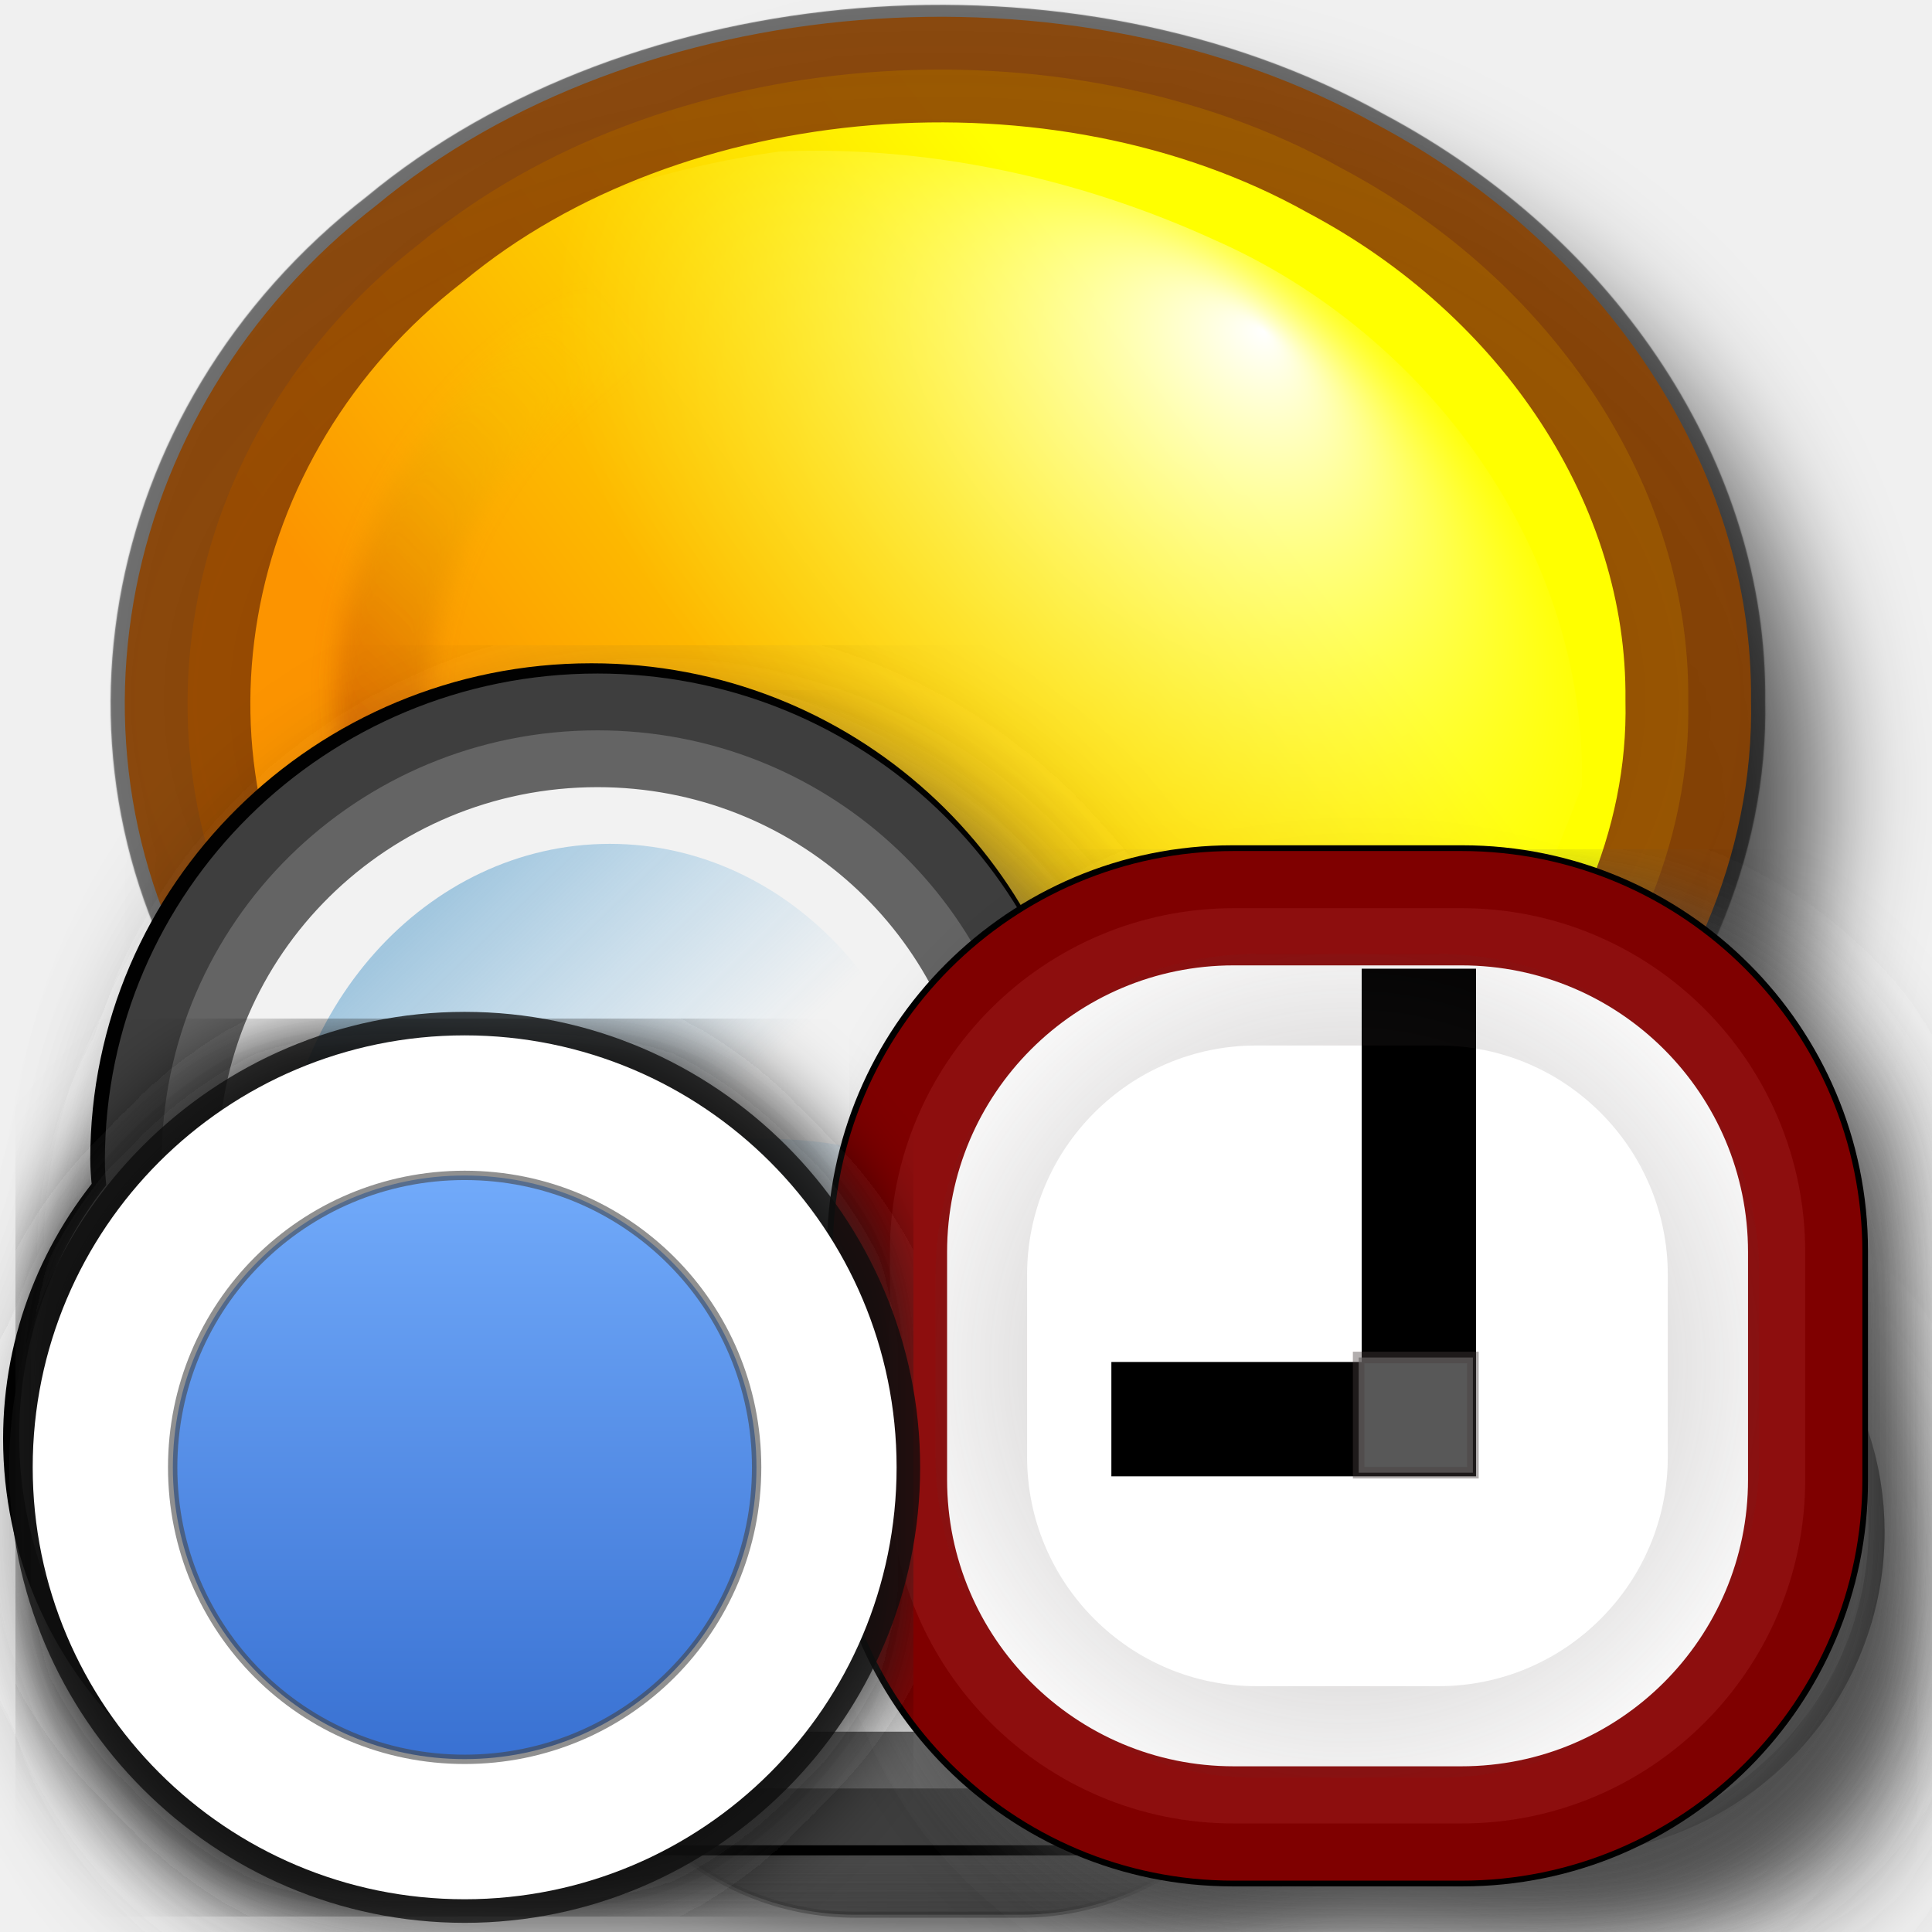
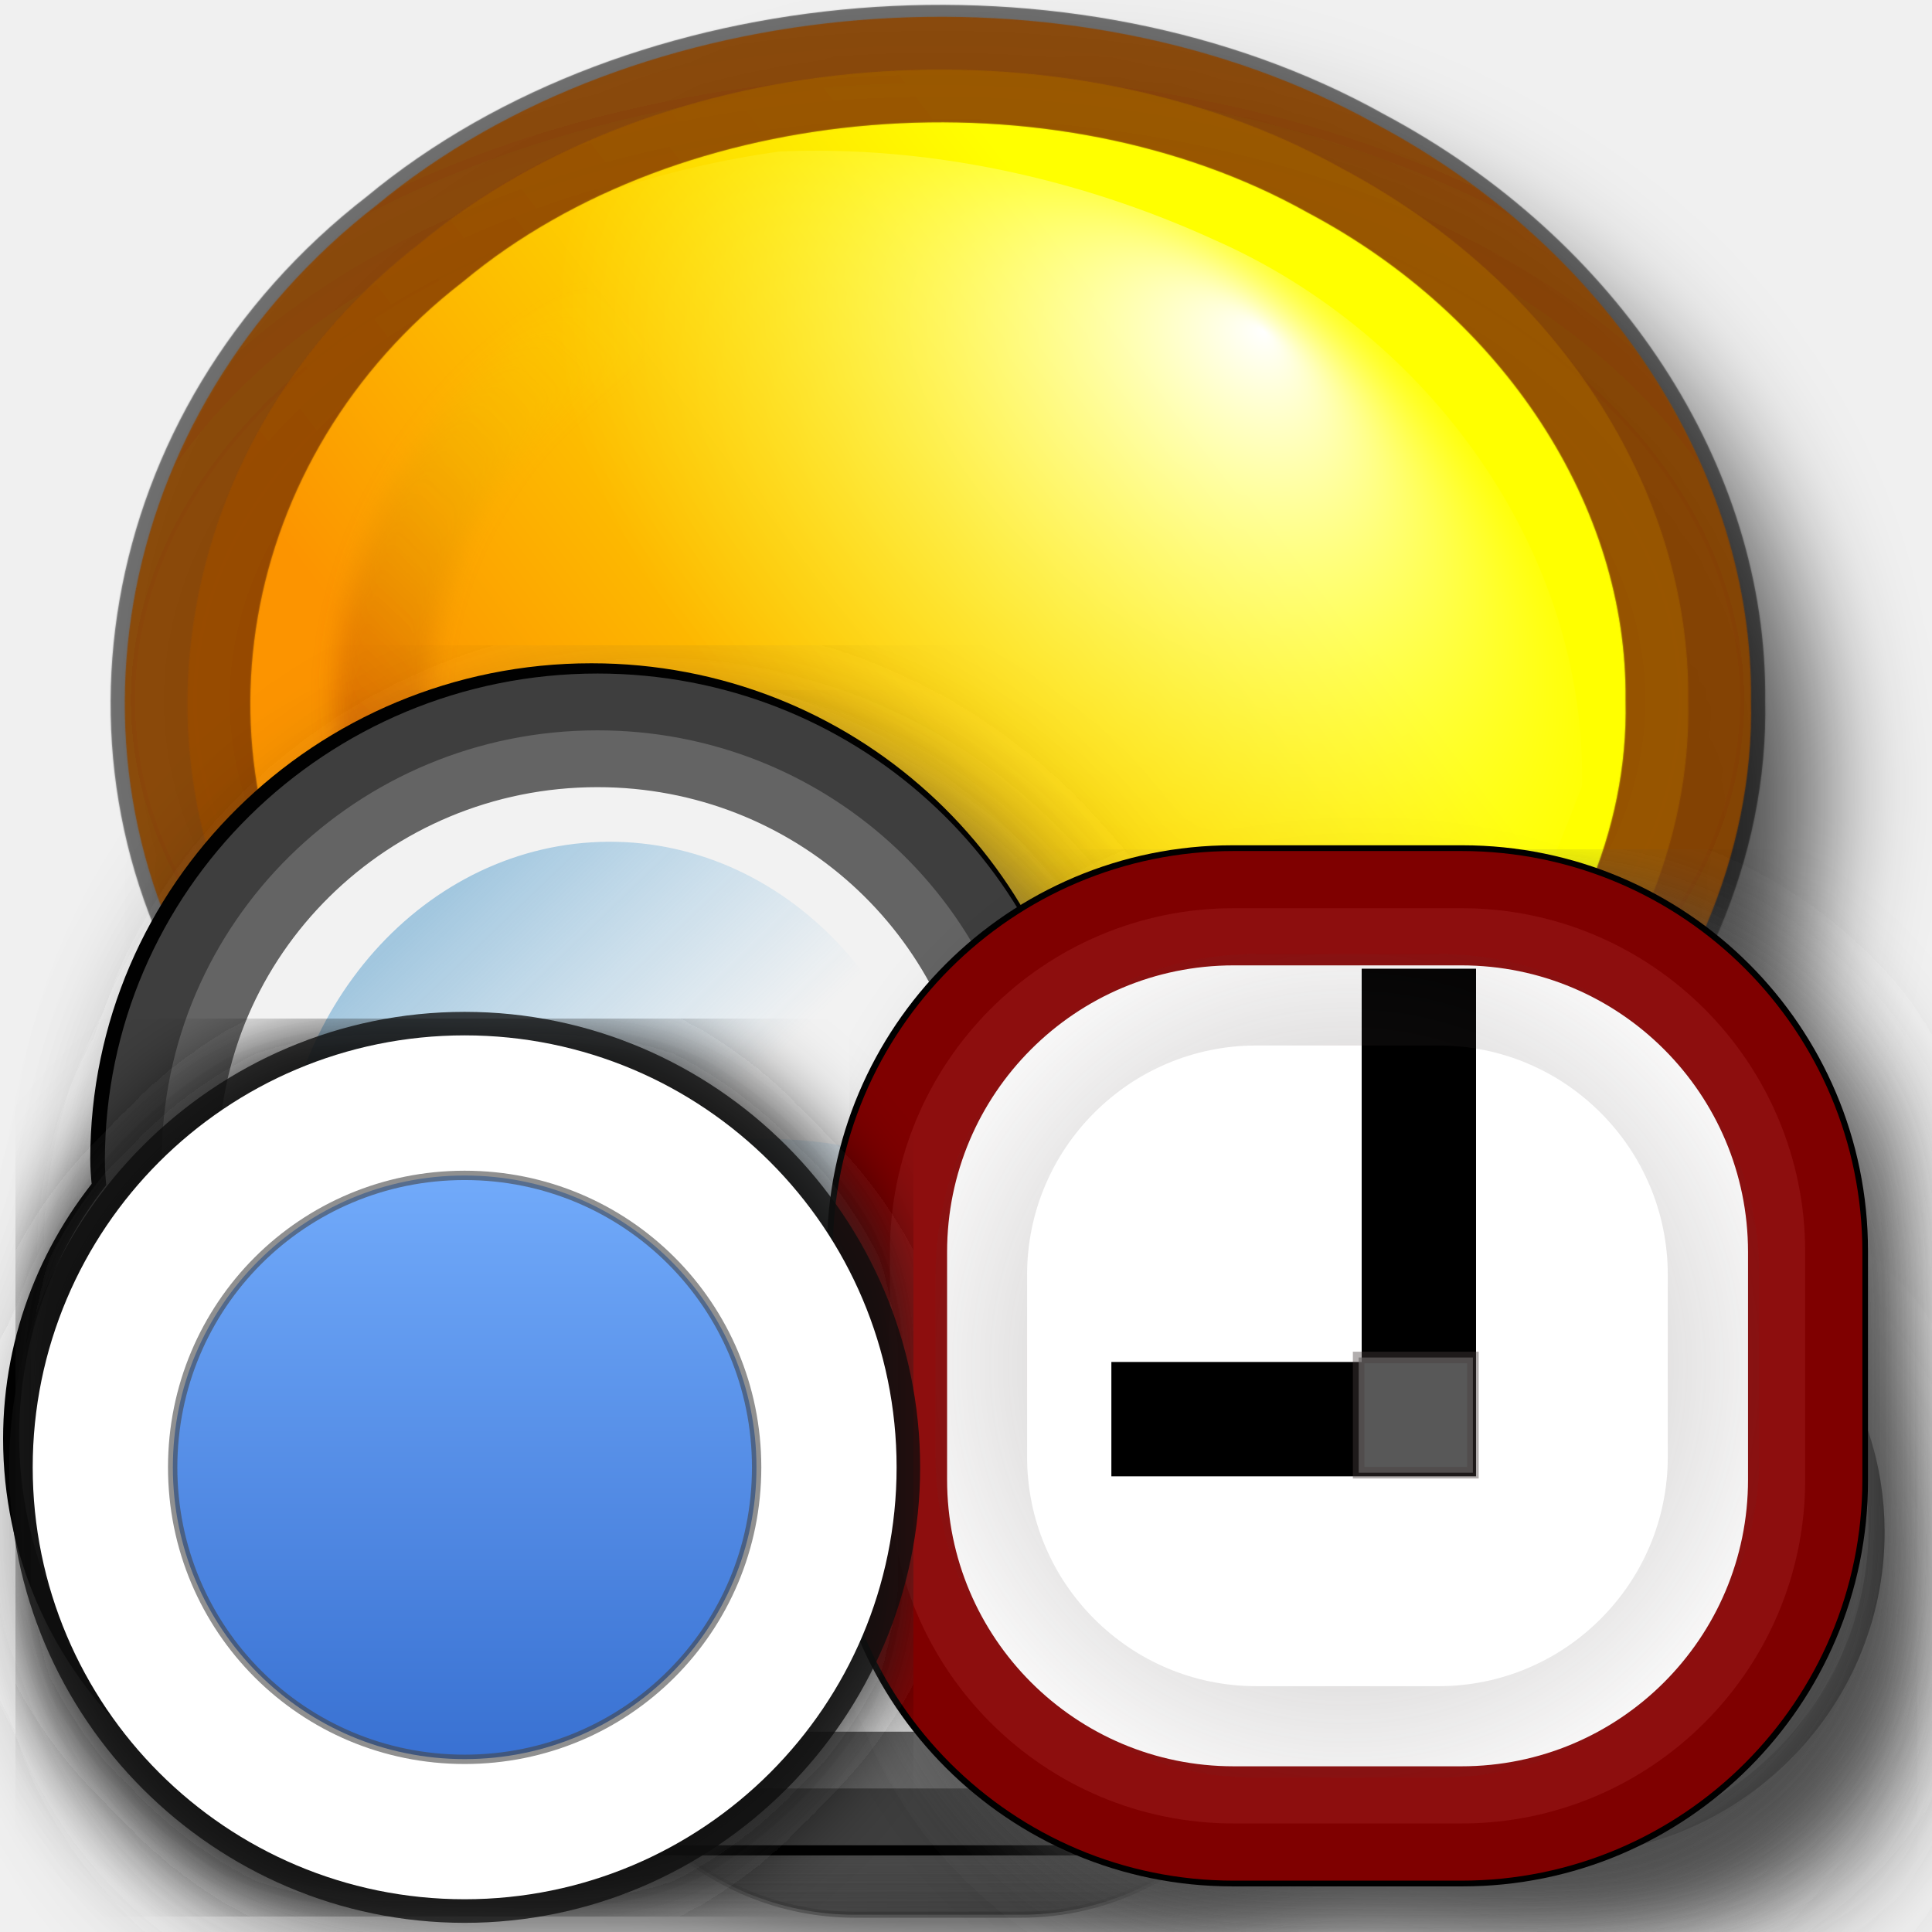
<svg xmlns="http://www.w3.org/2000/svg" xmlns:xlink="http://www.w3.org/1999/xlink" width="16" height="16" id="svg6020" version="1.0">
  <defs id="defs6022">
    <linearGradient id="linearGradient3605">
      <stop id="stop3607" offset="0" style="stop-color:#fc9400;stop-opacity:1" />
      <stop id="stop3609" offset="1" style="stop-color:#ffff00;stop-opacity:1;" />
    </linearGradient>
    <linearGradient id="linearGradient3894">
      <stop id="stop3896" offset="0" style="stop-color:#8d4402;stop-opacity:1;" />
      <stop id="stop3898" offset="1" style="stop-color:#8d4402;stop-opacity:0.764;" />
    </linearGradient>
    <linearGradient id="linearGradient6776">
      <stop id="stop6778" offset="0" style="stop-color:#ffd500;stop-opacity:1;" />
      <stop style="stop-color:#ba3d00;stop-opacity:0.498;" offset="0.368" id="stop6780" />
      <stop id="stop6782" offset="1" style="stop-color:#ffff00;stop-opacity:0;" />
    </linearGradient>
    <linearGradient id="linearGradient3682">
      <stop style="stop-color:#000000;stop-opacity:1;" offset="0" id="stop3684" />
      <stop style="stop-color:#000000;stop-opacity:0;" offset="1" id="stop3686" />
    </linearGradient>
    <linearGradient id="linearGradient8777">
      <stop id="stop8779" offset="0" style="stop-color:#ffffff;stop-opacity:1;" />
      <stop id="stop8781" offset="1" style="stop-color:#ffff49;stop-opacity:0;" />
    </linearGradient>
    <linearGradient id="linearGradient3488">
      <stop id="stop3490" offset="0" style="stop-color:#434343;stop-opacity:1;" />
      <stop id="stop3492" offset="1" style="stop-color:#1f1f1f;stop-opacity:1;" />
    </linearGradient>
    <linearGradient id="linearGradient8767">
      <stop offset="0" style="stop-color:#d8d8d8;stop-opacity:1;" id="stop8769" />
      <stop offset="1" style="stop-color:#383c47;stop-opacity:1;" id="stop8768" />
    </linearGradient>
    <linearGradient id="linearGradient3535">
      <stop id="stop3537" style="stop-color:#d8d8d8;stop-opacity:1;" offset="0" />
      <stop id="stop3539" style="stop-color:#383c47;stop-opacity:0.342;" offset="1" />
    </linearGradient>
    <filter height="1.24" y="-0.12" width="1.24" x="-0.12" id="filter3750">
      <feGaussianBlur id="feGaussianBlur3752" stdDeviation="0.472" />
    </filter>
    <linearGradient id="linearGradient3724">
      <stop id="stop3726" offset="0" style="stop-color:#326acd;stop-opacity:1;" />
      <stop id="stop3728" offset="1" style="stop-color:#78b1ff;stop-opacity:1;" />
    </linearGradient>
    <linearGradient id="linearGradient15677">
      <stop style="stop-color:#484040;stop-opacity:1;" offset="0" id="stop15679" />
      <stop style="stop-color:#484040;stop-opacity:0;" offset="1" id="stop15681" />
    </linearGradient>
    <filter id="filter16257" x="-0.12" width="1.24" y="-0.12" height="1.24">
      <feGaussianBlur stdDeviation="0.45" id="feGaussianBlur16259" />
    </filter>
    <filter id="filter14686" x="-0.093" width="1.185" y="-0.162" height="1.324">
      <feGaussianBlur stdDeviation="0.664" id="feGaussianBlur14688" />
    </filter>
    <filter id="filter14479" x="-0.094" width="1.189" y="-0.165" height="1.33">
      <feGaussianBlur stdDeviation="0.636" id="feGaussianBlur14481" />
    </filter>
    <linearGradient id="linearGradient5827">
      <stop id="stop5829" offset="0" style="stop-color:#46a3e0;stop-opacity:1;" />
      <stop id="stop5831" offset="1" style="stop-color:#46a3e0;stop-opacity:0" />
    </linearGradient>
    <linearGradient id="linearGradient25248">
      <stop style="stop-color:#1a6a9e;stop-opacity:1;" offset="0" id="stop25250" />
      <stop style="stop-color:#46a3e0;stop-opacity:0" offset="1" id="stop25252" />
    </linearGradient>
    <linearGradient id="linearGradient7643">
      <stop id="stop7645" offset="0" style="stop-color:#000000;stop-opacity:1;" />
      <stop id="stop7647" offset="1" style="stop-color:#000000;stop-opacity:0;" />
    </linearGradient>
    <filter id="filter6694">
      <feGaussianBlur id="feGaussianBlur6696" stdDeviation="0.007" />
    </filter>
    <filter id="filter3856">
      <feGaussianBlur id="feGaussianBlur3858" stdDeviation="0.48" />
    </filter>
    <filter id="filter6788">
      <feGaussianBlur id="feGaussianBlur6790" stdDeviation="0.096" />
    </filter>
    <linearGradient id="linearGradient3496">
      <stop id="stop3498" offset="0" style="stop-color:#000000;stop-opacity:1;" />
      <stop id="stop3500" offset="1" style="stop-color:#000000;stop-opacity:0;" />
    </linearGradient>
    <linearGradient id="linearGradient3356">
      <stop id="stop3358" offset="0" style="stop-color:#000000;stop-opacity:1;" />
      <stop id="stop3360" offset="1" style="stop-color:#000000;stop-opacity:0;" />
    </linearGradient>
    <radialGradient xlink:href="#linearGradient15677" id="radialGradient5574" gradientUnits="userSpaceOnUse" gradientTransform="matrix(1.138324,0,0,1.138324,-162.2075,57.0572)" cx="15.495" cy="23.726" fx="15.495" fy="23.726" r="3.6" />
    <linearGradient xlink:href="#linearGradient3724" id="linearGradient5576" gradientUnits="userSpaceOnUse" x1="-35.619" y1="28.317" x2="-35.619" y2="20.571" />
    <radialGradient xlink:href="#linearGradient7643" id="radialGradient5624" gradientUnits="userSpaceOnUse" gradientTransform="matrix(2.165856,1.2894503e-7,-9.2356321e-8,2.166671,17.1021,-11.46355)" cx="-14.669" cy="9.826" fx="-14.669" fy="9.826" r="6.884" />
    <linearGradient xlink:href="#linearGradient3682" id="linearGradient5626" gradientUnits="userSpaceOnUse" gradientTransform="translate(-0.28125,3.125e-2)" x1="-125.75" y1="-75.562" x2="-141.062" y2="-83.625" />
    <linearGradient xlink:href="#linearGradient3605" id="linearGradient5628" gradientUnits="userSpaceOnUse" x1="-17.81" y1="11.986" x2="-11.717" y2="8.087" />
    <radialGradient xlink:href="#linearGradient3894" id="radialGradient5630" gradientUnits="userSpaceOnUse" gradientTransform="matrix(-2.4313,1.8325218e-7,-2.0029616e-7,-1.929552,-50.34225,28.76672)" spreadMethod="reflect" cx="-14.671" cy="9.819" fx="-14.671" fy="9.819" r="6.885" />
    <radialGradient xlink:href="#linearGradient8777" id="radialGradient5632" gradientUnits="userSpaceOnUse" gradientTransform="matrix(0.4381231,0.4058587,0.2686471,-0.2337344,-141.6053,-85.40033)" cx="8.524" cy="14.238" fx="8.047" fy="20.606" r="8.502" />
    <linearGradient xlink:href="#linearGradient6776" id="linearGradient5634" gradientUnits="userSpaceOnUse" gradientTransform="matrix(1.146356,0,0,1.146356,16.84144,32.06539)" x1="-136.745" y1="-97.706" x2="-132.406" y2="-102.282" />
    <linearGradient xlink:href="#linearGradient3488" id="linearGradient5636" gradientUnits="userSpaceOnUse" x1="-138.246" y1="-76.256" x2="-132.246" y2="-76.256" />
    <radialGradient xlink:href="#linearGradient3496" id="radialGradient5638" gradientUnits="userSpaceOnUse" gradientTransform="matrix(1.795028,0,0,1.501902,107.5242,38.2732)" cx="-135.246" cy="-76.256" fx="-135.246" fy="-76.256" r="3.063" />
    <linearGradient xlink:href="#linearGradient8767" id="linearGradient5640" gradientUnits="userSpaceOnUse" gradientTransform="translate(33.48437,-0.40625)" spreadMethod="reflect" x1="-161.891" y1="-62.875" x2="-164.75" y2="-62.875" />
    <radialGradient xlink:href="#linearGradient3356" id="radialGradient5642" gradientUnits="userSpaceOnUse" gradientTransform="matrix(1.401776,0,0,1.061951,87.65912,3.488927)" cx="-154.75" cy="-62.875" fx="-154.75" fy="-62.875" r="2.062" />
    <linearGradient xlink:href="#linearGradient3535" id="linearGradient5644" gradientUnits="userSpaceOnUse" spreadMethod="reflect" x1="-128.447" y1="-64.192" x2="-131.386" y2="-64.192" />
    <linearGradient xlink:href="#linearGradient3535" id="linearGradient5646" gradientUnits="userSpaceOnUse" spreadMethod="reflect" x1="-128.425" y1="-62.39" x2="-131.258" y2="-62.39" />
    <linearGradient xlink:href="#linearGradient3535" id="linearGradient5648" gradientUnits="userSpaceOnUse" spreadMethod="reflect" x1="-128.431" y1="-63.591" x2="-131.373" y2="-63.591" />
    <linearGradient xlink:href="#linearGradient3535" id="linearGradient5650" gradientUnits="userSpaceOnUse" spreadMethod="reflect" x1="-128.359" y1="-62.99" x2="-131.385" y2="-62.99" />
    <linearGradient xlink:href="#linearGradient25248" id="linearGradient5652" gradientUnits="userSpaceOnUse" x1="-8.853" y1="-6.007" x2="-0.86" y2="3.3" />
    <linearGradient xlink:href="#linearGradient25248" id="linearGradient5654" gradientUnits="userSpaceOnUse" x1="-12.276" y1="3.916" x2="0.875" y2="0.851" />
    <linearGradient xlink:href="#linearGradient25248" id="linearGradient5656" gradientUnits="userSpaceOnUse" x1="8.918" y1="-6.919" x2="7.041" y2="-3.062" />
    <linearGradient xlink:href="#linearGradient25248" id="linearGradient5658" gradientUnits="userSpaceOnUse" x1="12.82" y1="-3.018" x2="8.287" y2="-1.328" />
    <linearGradient xlink:href="#linearGradient5827" id="linearGradient5660" gradientUnits="userSpaceOnUse" x1="7.88" y1="-9.597" x2="7.602" y2="-2.824" />
    <linearGradient xlink:href="#linearGradient25248" id="linearGradient5662" gradientUnits="userSpaceOnUse" x1="3.878" y1="5.28" x2="9.039" y2="0.477" />
    <linearGradient xlink:href="#linearGradient25248" id="linearGradient5664" gradientUnits="userSpaceOnUse" x1="-2.82" y1="-13.752" x2="-1.631" y2="-0.77" />
  </defs>
  <g id="layer1">
    <g id="g5728">
      <g id="g5693">
        <g id="g5666">
          <g transform="matrix(0.9999056,0,0,0.993687,143.001,89.14722)" id="g5412">
            <path style="fill:none;fill-opacity:1;fill-rule:evenodd;stroke:url(#radialGradient5624);stroke-width:1.063;stroke-linecap:square;stroke-linejoin:round;stroke-miterlimit:4;stroke-dasharray:none;stroke-opacity:1;filter:url(#filter6694)" d="M -8.318,9.819 C -8.264,12.697 -10.426,15.408 -13.237,16.01 C -15.89,16.669 -18.858,15.37 -20.183,12.981 C -21.643,10.536 -21.152,7.149 -19.055,5.221 C -17.028,3.218 -13.62,2.89 -11.248,4.467 C -9.445,5.606 -8.299,7.685 -8.318,9.819 z" id="path5414" transform="matrix(0.9954715,0,0,0.842322,-120.6432,-92.14911)" />
            <path style="fill:url(#linearGradient5626);fill-opacity:1;fill-rule:evenodd;stroke:none;stroke-width:1;stroke-linecap:butt;stroke-linejoin:miter;stroke-miterlimit:4;stroke-dasharray:none;stroke-opacity:1;filter:url(#filter3856)" d="M -134.344,-89.688 C -137.109,-89.719 -140.035,-88.169 -141.025,-85.487 C -141.89,-83.13 -140.973,-80.218 -138.806,-78.897 C -138.232,-78.411 -137.074,-78.456 -137.406,-77.452 C -137.36,-76.632 -137.513,-75.785 -137.284,-74.986 C -136.981,-74.072 -136.004,-73.518 -135.064,-73.625 C -134.278,-73.659 -133.476,-73.542 -132.705,-73.719 C -131.747,-74.005 -131.174,-75.029 -131.281,-75.998 C -131.28,-76.738 -131.283,-77.479 -131.289,-78.219 C -129.36,-78.84 -127.772,-80.51 -127.446,-82.537 C -127.038,-84.478 -127.79,-86.564 -129.294,-87.843 C -130.668,-89.066 -132.516,-89.691 -134.344,-89.688 z" id="path5416" transform="matrix(0.9563942,0,0,0.9563942,-6.18938,-3.209907)" />
-             <path style="fill:url(#linearGradient5628);fill-opacity:1;fill-rule:evenodd;stroke:url(#radialGradient5630);stroke-width:1.063;stroke-linecap:square;stroke-linejoin:round;stroke-miterlimit:4;stroke-dasharray:none;stroke-opacity:1;" d="M -8.318,9.819 C -8.264,12.697 -10.426,15.408 -13.237,16.01 C -15.89,16.669 -18.858,15.37 -20.183,12.981 C -21.643,10.536 -21.152,7.149 -19.055,5.221 C -17.028,3.218 -13.62,2.89 -11.248,4.467 C -9.445,5.606 -8.299,7.685 -8.318,9.819 z" id="path5418" transform="matrix(0.9784021,0,0,0.8278787,-120.8936,-92.00719)" />
+             <path style="fill:url(#linearGradient5628);fill-opacity:1;fill-rule:evenodd;stroke:url(#radialGradient5630);stroke-width:1.063;stroke-linecap:square;stroke-linejoin:round;stroke-miterlimit:4;stroke-dasharray:none;stroke-opacity:1;filter:url(#filter6694)" d="M -8.318,9.819 C -8.264,12.697 -10.426,15.408 -13.237,16.01 C -15.89,16.669 -18.858,15.37 -20.183,12.981 C -21.643,10.536 -21.152,7.149 -19.055,5.221 C -17.028,3.218 -13.62,2.89 -11.248,4.467 C -9.445,5.606 -8.299,7.685 -8.318,9.819 z" id="path5418" transform="matrix(0.9784021,0,0,0.8278787,-120.8936,-92.00719)" />
            <path style="fill:url(#radialGradient5632);fill-opacity:1;fill-rule:evenodd;stroke:none;stroke-width:0.997;stroke-linecap:butt;stroke-linejoin:round;stroke-miterlimit:4;stroke-dasharray:none;stroke-opacity:1;display:inline" d="M -129.912,-83.162 C -129.872,-85.127 -131.186,-86.929 -132.951,-87.712 C -134.071,-88.228 -135.325,-88.504 -136.557,-88.451 C -138.461,-88.187 -140.415,-87.194 -141.257,-85.384 C -142.322,-83.104 -141.701,-80.332 -140.247,-78.369 C -139.243,-76.984 -137.54,-75.904 -135.774,-76.232 C -133.831,-76.598 -132.457,-78.241 -131.482,-79.847 C -130.851,-80.897 -130.346,-82.018 -129.912,-83.162 z" id="path5420" />
            <path style="fill:url(#linearGradient5634);fill-opacity:1;fill-rule:evenodd;stroke:none;stroke-width:1.063;stroke-linecap:square;stroke-linejoin:round;stroke-miterlimit:4;stroke-dasharray:none;stroke-opacity:1;filter:url(#filter6788)" d="M -134.931,-88.752 C -137.085,-88.783 -139.405,-87.512 -140.016,-85.348 C -140.532,-83.606 -139.558,-81.721 -138.047,-80.821 C -135.636,-79.264 -131.969,-79.788 -130.364,-82.257 C -129.389,-83.688 -129.588,-85.732 -130.769,-86.985 C -131.805,-88.156 -133.386,-88.756 -134.931,-88.752 z M -134.931,-88.072 C -133.084,-88.106 -131.087,-86.986 -130.628,-85.107 C -130.212,-83.513 -131.219,-81.85 -132.65,-81.161 C -134.754,-80.05 -137.771,-80.664 -138.956,-82.82 C -139.725,-84.163 -139.303,-85.958 -138.126,-86.922 C -137.254,-87.69 -136.085,-88.074 -134.931,-88.072 z" id="path5422" transform="matrix(0.9563942,0,0,0.9563942,-6.189376,-3.209907)" />
            <path style="fill:url(#linearGradient5636);fill-opacity:1;fill-rule:evenodd;stroke:url(#radialGradient5638);stroke-width:0.05;stroke-linecap:square;stroke-linejoin:miter;stroke-miterlimit:4;stroke-dasharray:none;stroke-opacity:1" d="M -138.246,-78.756 L -138.246,-78.381 L -138.246,-76.444 L -138.246,-76.381 L -138.246,-76.069 L -138.246,-76.006 C -138.213,-74.762 -137.185,-73.756 -135.933,-73.756 L -134.558,-73.756 C -133.307,-73.756 -132.279,-74.762 -132.246,-76.006 C -132.245,-76.027 -132.246,-76.048 -132.246,-76.069 L -132.246,-76.444 L -132.246,-78.381 L -132.246,-78.756 L -132.621,-78.756 L -134.558,-78.756 L -135.933,-78.756 L -137.871,-78.756 L -138.246,-78.756 z" id="path5424" />
            <g id="g5426" transform="translate(-5.98036,-12.97503)">
              <path id="path5428" d="M -131.266,-64.781 L -127.266,-64.781 C -127.266,-64.045 -127.266,-64.205 -127.266,-63.469 L -127.266,-63.094 C -127.266,-62.358 -127.842,-61.781 -128.578,-61.781 L -129.953,-61.781 C -130.689,-61.781 -131.266,-62.358 -131.266,-63.094 L -131.266,-63.469 C -131.266,-64.205 -131.266,-64.045 -131.266,-64.781 z" style="fill:url(#linearGradient5640);fill-opacity:1;fill-rule:evenodd;stroke:url(#radialGradient5642);stroke-width:0.2;stroke-linecap:square;stroke-linejoin:miter;stroke-miterlimit:4;stroke-dasharray:none;stroke-opacity:1" />
              <rect ry="0.095" y="-64.287" x="-131.07" height="0.189" width="3.609" id="rect5430" style="opacity:1;fill:#000000;fill-opacity:0.525;fill-rule:evenodd;stroke:url(#linearGradient5644);stroke-width:0.1;stroke-linecap:square;stroke-linejoin:miter;stroke-miterlimit:4;stroke-dasharray:none;stroke-opacity:1" />
              <rect ry="0.1" y="-62.49" x="-130.797" height="0.199" width="3.063" id="rect5432" style="opacity:1;fill:#000000;fill-opacity:0.524;fill-rule:evenodd;stroke:url(#linearGradient5646);stroke-width:0.1;stroke-linecap:butt;stroke-linejoin:round;stroke-miterlimit:4;stroke-dasharray:none;stroke-dashoffset:0;stroke-opacity:1" />
              <rect ry="0.095" y="-63.686" x="-131.07" height="0.189" width="3.609" id="rect5434" style="opacity:1;fill:#000000;fill-opacity:0.525;fill-rule:evenodd;stroke:url(#linearGradient5648);stroke-width:0.1;stroke-linecap:square;stroke-linejoin:miter;stroke-miterlimit:4;stroke-dasharray:none;stroke-opacity:1" />
              <rect ry="0.095" y="-63.085" x="-131.07" height="0.189" width="3.609" id="rect5436" style="opacity:1;fill:#000000;fill-opacity:0.525;fill-rule:evenodd;stroke:url(#linearGradient5650);stroke-width:0.1;stroke-linecap:square;stroke-linejoin:miter;stroke-miterlimit:4;stroke-dasharray:none;stroke-opacity:1" />
            </g>
          </g>
          <g transform="translate(56.24713,8.40943)" id="g25254">
            <path style="fill:#4a4a4a;fill-opacity:1;fill-rule:evenodd;stroke:#4a4a4a;stroke-width:0.943;stroke-linecap:butt;stroke-linejoin:round;stroke-miterlimit:2;stroke-dasharray:none;stroke-dashoffset:0;stroke-opacity:1;filter:url(#filter14479)" d="M 4.751,7.297 C 2.639,7.297 0.924,8.811 0.924,10.675 C 0.924,10.787 0.944,10.899 0.956,11.008 C 0.469,11.495 0.172,12.135 0.172,12.835 C 0.172,14.364 1.577,15.604 3.308,15.604 L 13.032,15.604 C 13.053,15.605 13.074,15.604 13.095,15.604 C 14.376,15.604 15.416,14.686 15.416,13.555 C 15.416,12.667 14.775,11.928 13.879,11.645 C 13.765,10.3 12.514,9.235 10.962,9.235 C 9.961,9.235 9.08,9.669 8.547,10.343 C 8.358,8.634 6.737,7.297 4.751,7.297 z" id="path14475" transform="matrix(0.8881012,0,0,0.9935342,-55.35172,-8.576127)" />
            <path style="fill:#4a4a4a;fill-opacity:1;fill-rule:evenodd;stroke:#4a4a4a;stroke-width:1.001;stroke-linecap:butt;stroke-linejoin:round;stroke-miterlimit:2;stroke-dasharray:none;stroke-dashoffset:0;stroke-opacity:1;filter:url(#filter14686)" d="M 5.126,6.978 C 2.883,6.978 1.063,8.585 1.063,10.565 C 1.063,10.684 1.083,10.802 1.096,10.918 C 0.579,11.436 0.263,12.114 0.263,12.858 C 0.263,14.481 1.755,15.798 3.594,15.798 L 10.422,15.798 C 10.422,15.798 10.879,15.4 11.311,15.002 C 12.096,14.277 11.289,15.836 13.918,15.798 C 13.94,15.798 13.962,15.798 13.985,15.798 C 15.345,15.798 16.449,14.823 16.449,13.622 C 16.449,12.679 15.769,11.895 14.817,11.594 C 14.696,10.166 13.368,9.036 11.72,9.036 C 10.657,9.036 9.722,9.497 9.156,10.212 C 8.955,8.397 7.234,6.978 5.126,6.978 z" id="path14664" transform="matrix(0.8881012,0,0,0.9935342,-55.35172,-8.576127)" />
            <path style="fill:#4d4d4d;fill-opacity:1;fill-rule:evenodd;stroke:#010101;stroke-width:0.957;stroke-linecap:butt;stroke-linejoin:round;stroke-miterlimit:2;stroke-dasharray:none;stroke-dashoffset:0;stroke-opacity:1" d="M -51.349,-2.438 C -53.376,-2.438 -55.021,-0.813 -55.021,1.188 C -55.021,1.308 -55.002,1.427 -54.99,1.545 C -55.457,2.068 -55.743,2.754 -55.743,3.506 C -55.743,5.146 -54.395,6.478 -52.734,6.478 L -46.564,6.478 C -46.564,6.478 -46.15,6.075 -45.761,5.673 C -45.051,4.94 -45.78,6.517 -43.405,6.478 C -43.385,6.478 -43.365,6.478 -43.345,6.478 C -42.115,6.478 -41.118,5.493 -41.118,4.279 C -41.118,3.325 -41.733,2.533 -42.592,2.228 C -42.702,0.785 -43.902,-0.357 -45.391,-0.357 C -46.351,-0.357 -47.197,0.108 -47.708,0.831 C -47.889,-1.003 -49.444,-2.438 -51.349,-2.438 z" id="path14662" />
            <path style="fill:#f2f2f2;fill-opacity:1;fill-rule:evenodd;stroke:#4a4a4a;stroke-width:0.941;stroke-linecap:butt;stroke-linejoin:round;stroke-miterlimit:2;stroke-dasharray:none;stroke-dashoffset:0;stroke-opacity:0.84" d="M -51.299,-2.361 C -53.291,-2.361 -54.908,-0.765 -54.908,1.202 C -54.908,1.32 -54.89,1.438 -54.878,1.553 C -55.337,2.067 -55.618,2.742 -55.618,3.481 C -55.618,5.093 -54.293,6.402 -52.66,6.402 L -46.596,6.402 C -46.596,6.402 -46.19,6.006 -45.806,5.61 C -45.109,4.89 -45.825,6.44 -43.491,6.402 C -43.471,6.402 -43.452,6.402 -43.432,6.402 C -42.224,6.402 -41.243,5.433 -41.243,4.24 C -41.243,3.303 -41.847,2.524 -42.692,2.225 C -42.8,0.806 -43.979,-0.317 -45.443,-0.317 C -46.387,-0.317 -47.218,0.141 -47.72,0.852 C -47.899,-0.951 -49.427,-2.361 -51.299,-2.361 z" id="path14422" />
-             <path style="fill:none;fill-opacity:1;fill-rule:evenodd;stroke:url(#linearGradient5652);stroke-width:3.124;stroke-linecap:butt;stroke-linejoin:round;stroke-miterlimit:2;stroke-dasharray:none;stroke-dashoffset:0;stroke-opacity:1" id="path14483" d="M 4.543,1.812 C 4.543,3.838 2.901,5.481 0.875,5.481 C -1.151,5.481 -2.793,3.838 -2.793,1.812 C -2.793,-0.213 -1.151,-1.856 0.875,-1.856 C 2.878,-1.856 4.51,-0.25 4.543,1.753" transform="matrix(0.5261423,0,0,0.5886045,-51.65658,0.5908737)" />
-             <path style="fill:none;fill-opacity:1;fill-rule:evenodd;stroke:url(#linearGradient5654);stroke-width:5.558;stroke-linecap:butt;stroke-linejoin:round;stroke-miterlimit:2;stroke-dasharray:none;stroke-dashoffset:0;stroke-opacity:1" id="path14501" d="M 4.543,1.812 C 4.543,3.838 2.901,5.481 0.875,5.481 C -1.151,5.481 -2.793,3.838 -2.793,1.812 C -2.793,-0.213 -1.151,-1.856 0.875,-1.856 C 2.901,-1.856 4.543,-0.213 4.543,1.812 z" transform="matrix(0.3503486,0,0,0.2907584,-52.86779,2.981708)" />
-             <path style="fill:none;fill-opacity:1;fill-rule:evenodd;stroke:url(#linearGradient5656);stroke-width:0.745;stroke-linecap:butt;stroke-linejoin:miter;stroke-miterlimit:2;stroke-dasharray:none;stroke-dashoffset:0;stroke-opacity:0.84" id="path14616" d="M 8.661,-3.062 C 8.661,-2.441 8.085,-1.938 7.375,-1.938 C 6.665,-1.938 6.089,-2.441 6.089,-3.062 C 6.089,-3.684 6.665,-4.188 7.375,-4.188 C 8.085,-4.188 8.661,-3.684 8.661,-3.062 z" transform="matrix(1.19182,0,0,1.33331,-54.28622,6.68081)" />
-             <path style="fill:none;fill-opacity:1;fill-rule:evenodd;stroke:url(#linearGradient5658);stroke-width:1.357;stroke-linecap:butt;stroke-linejoin:miter;stroke-miterlimit:2;stroke-dasharray:none;stroke-dashoffset:0;stroke-opacity:0.84" id="path14626" d="M 10.285,-1.328 C 10.285,-0.601 9.696,-0.012 8.969,-0.012 C 8.242,-0.012 7.653,-0.601 7.653,-1.328 C 7.653,-2.055 8.242,-2.644 8.969,-2.644 C 9.696,-2.644 10.285,-2.055 10.285,-1.328 z" transform="matrix(0.7590361,0,0,0.732223,-50.47501,5.261585)" />
-             <path style="fill:none;fill-opacity:1;fill-rule:evenodd;stroke:url(#linearGradient5660);stroke-width:0.745;stroke-linecap:butt;stroke-linejoin:miter;stroke-miterlimit:2;stroke-dasharray:none;stroke-dashoffset:0;stroke-opacity:0.84" id="path14636" d="M 8.661,-3.062 C 8.661,-2.441 8.085,-1.938 7.375,-1.938 C 6.665,-1.938 6.089,-2.441 6.089,-3.062 C 6.089,-3.684 6.665,-4.188 7.375,-4.188 C 8.085,-4.188 8.661,-3.684 8.661,-3.062 z" transform="matrix(1.231159,-0.9571932,1.29337,0.9111524,-55.31239,12.96556)" />
-             <path style="fill:none;fill-opacity:1;fill-rule:evenodd;stroke:url(#linearGradient5662);stroke-width:1.723;stroke-linecap:butt;stroke-linejoin:miter;stroke-miterlimit:2;stroke-dasharray:none;stroke-dashoffset:0;stroke-opacity:0.84" id="path14640" d="M 9.58,1.008 C 9.488,1.535 8.979,1.889 8.443,1.799 C 7.907,1.708 7.547,1.207 7.639,0.68 C 7.712,0.261 8.055,-0.063 8.484,-0.117" transform="matrix(0,1.223773,-1.174257,0,-46.24709,-6.424603)" />
-             <path style="fill:none;fill-opacity:1;fill-rule:evenodd;stroke:url(#linearGradient5664);stroke-width:1.93;stroke-linecap:butt;stroke-linejoin:round;stroke-miterlimit:2;stroke-dasharray:none;stroke-dashoffset:0;stroke-opacity:1" id="path14650" d="M 4.543,1.812 C 4.543,3.838 2.901,5.481 0.875,5.481 C -1.151,5.481 -2.793,3.838 -2.793,1.812 C -2.793,-0.213 -1.151,-1.856 0.875,-1.856 C 2.878,-1.856 4.51,-0.25 4.543,1.753" transform="matrix(-0.2457708,-0.4352887,0.3890962,-0.2749481,-51.27938,4.300797)" />
+             <path style="fill:none;fill-opacity:1;fill-rule:evenodd;stroke:url(#linearGradient5652);stroke-width:3.124;stroke-linecap:butt;stroke-linejoin:round;stroke-miterlimit:2;stroke-dasharray:none;stroke-dashoffset:0;stroke-opacity:1" id="path14483" d="M 4.543,1.812 A 3.668,3.668 0 1 1 4.543,1.753" transform="matrix(0.5261423,0,0,0.5886045,-51.65658,0.5908737)" />
+             <path style="fill:none;fill-opacity:1;fill-rule:evenodd;stroke:url(#linearGradient5654);stroke-width:5.558;stroke-linecap:butt;stroke-linejoin:round;stroke-miterlimit:2;stroke-dasharray:none;stroke-dashoffset:0;stroke-opacity:1" id="path14501" d="M 4.543,1.812 A 3.668,3.668 0 1 1 -2.793,1.812 A 3.668,3.668 0 1 1 4.543,1.812 z" transform="matrix(0.3503486,0,0,0.2907584,-52.86779,2.981708)" />
+             <path style="fill:none;fill-opacity:1;fill-rule:evenodd;stroke:url(#linearGradient5656);stroke-width:0.745;stroke-linecap:butt;stroke-linejoin:miter;stroke-miterlimit:2;stroke-dasharray:none;stroke-dashoffset:0;stroke-opacity:0.84" id="path14616" d="M 8.661,-3.062 A 1.286,1.125 0 1 1 6.089,-3.062 A 1.286,1.125 0 1 1 8.661,-3.062 z" transform="matrix(1.19182,0,0,1.33331,-54.28622,6.68081)" />
+             <path style="fill:none;fill-opacity:1;fill-rule:evenodd;stroke:url(#linearGradient5658);stroke-width:1.357;stroke-linecap:butt;stroke-linejoin:miter;stroke-miterlimit:2;stroke-dasharray:none;stroke-dashoffset:0;stroke-opacity:0.84" id="path14626" d="M 10.285,-1.328 A 1.316,1.316 0 1 1 7.653,-1.328 A 1.316,1.316 0 1 1 10.285,-1.328 z" transform="matrix(0.7590361,0,0,0.732223,-50.47501,5.261585)" />
+             <path style="fill:none;fill-opacity:1;fill-rule:evenodd;stroke:url(#linearGradient5660);stroke-width:0.745;stroke-linecap:butt;stroke-linejoin:miter;stroke-miterlimit:2;stroke-dasharray:none;stroke-dashoffset:0;stroke-opacity:0.84" id="path14636" d="M 8.661,-3.062 A 1.286,1.125 0 1 1 6.089,-3.062 A 1.286,1.125 0 1 1 8.661,-3.062 z" transform="matrix(1.231159,-0.9571932,1.29337,0.9111524,-55.31239,12.96556)" />
+             <path style="fill:none;fill-opacity:1;fill-rule:evenodd;stroke:url(#linearGradient5662);stroke-width:1.723;stroke-linecap:butt;stroke-linejoin:miter;stroke-miterlimit:2;stroke-dasharray:none;stroke-dashoffset:0;stroke-opacity:0.84" id="path14640" d="M 9.58,1.008 A 0.984,0.969 0 1 1 8.484,-0.117" transform="matrix(0,1.223773,-1.174257,0,-46.24709,-6.424603)" />
+             <path style="fill:none;fill-opacity:1;fill-rule:evenodd;stroke:url(#linearGradient5664);stroke-width:1.93;stroke-linecap:butt;stroke-linejoin:round;stroke-miterlimit:2;stroke-dasharray:none;stroke-dashoffset:0;stroke-opacity:1" id="path14650" d="M 4.543,1.812 A 3.668,3.668 0 1 1 4.543,1.753" transform="matrix(-0.2457708,-0.4352887,0.3890962,-0.2749481,-51.27938,4.300797)" />
          </g>
        </g>
        <g id="g16301" transform="translate(155.7289,-72.75373)">
          <rect transform="matrix(0.9474535,0,0,0.9474535,-6.934915,4.041931)" ry="3.006" y="80.91" x="-148.659" height="8" width="8" id="rect16253" style="fill:#4d4d4d;fill-opacity:1;fill-rule:evenodd;stroke:#4d4d4d;stroke-width:1;stroke-linecap:butt;stroke-linejoin:miter;stroke-miterlimit:2;stroke-dasharray:none;stroke-dashoffset:0;stroke-opacity:0.882;filter:url(#filter16257)" />
          <rect ry="2.88" y="80.233" x="-148.402" height="7.664" width="7.664" id="rect15669" style="fill:#4a4a4a;fill-opacity:1;fill-rule:evenodd;stroke:#000000;stroke-width:0.958;stroke-linecap:butt;stroke-linejoin:miter;stroke-miterlimit:2;stroke-dasharray:none;stroke-dashoffset:0;stroke-opacity:1" />
          <rect ry="2.848" y="80.275" x="-148.359" height="7.58" width="7.58" id="rect15655" style="fill:#ffffff;fill-opacity:1;fill-rule:evenodd;stroke:#870101;stroke-width:0.947;stroke-linecap:butt;stroke-linejoin:miter;stroke-miterlimit:2;stroke-dasharray:none;stroke-dashoffset:0;stroke-opacity:0.944" />
          <path id="rect15651" d="M -144.452,80.776 L -144.452,84.033 L -146.525,84.033 L -146.525,84.98 L -143.505,84.98 L -143.505,84.951 L -143.505,84.033 L -143.505,80.776 L -144.452,80.776 z" style="fill:#000000;fill-opacity:1;fill-rule:evenodd;stroke:none;stroke-width:0.095;stroke-linecap:butt;stroke-linejoin:miter;stroke-miterlimit:2;stroke-dasharray:none;stroke-dashoffset:0;stroke-opacity:0.205" />
          <rect ry="2.279" y="81.033" x="-147.602" height="6.064" width="6.064" id="rect15673" style="fill:none;fill-opacity:1;fill-rule:evenodd;stroke:url(#radialGradient5574);stroke-width:0.758;stroke-linecap:butt;stroke-linejoin:miter;stroke-miterlimit:2;stroke-dasharray:none;stroke-dashoffset:0;stroke-opacity:0.419" />
          <path id="rect15696" d="M -144.477,83.996 L -144.477,84.95 L -143.531,84.95 L -143.531,83.996 L -144.477,83.996 z" style="fill:#808080;fill-opacity:0.685;fill-rule:evenodd;stroke:#484040;stroke-width:0.096;stroke-linecap:butt;stroke-linejoin:miter;stroke-miterlimit:2;stroke-dasharray:none;stroke-dashoffset:0;stroke-opacity:0.419" />
        </g>
      </g>
      <g transform="matrix(0.7737791,0,0,0.7737791,-197.904,25.09191)" id="g3922">
-         <path style="fill:#808080;fill-opacity:1;fill-rule:evenodd;stroke:#1b1b1b;stroke-width:2.2;stroke-linecap:butt;stroke-linejoin:round;stroke-miterlimit:4;stroke-dasharray:none;stroke-dashoffset:0;stroke-opacity:1;filter:url(#filter3750)" id="path3924" d="M -31.746,24.444 C -31.746,26.583 -33.48,28.317 -35.619,28.317 C -37.758,28.317 -39.492,26.583 -39.492,24.444 C -39.492,22.305 -37.758,20.571 -35.619,20.571 C -33.48,20.571 -31.746,22.305 -31.746,24.444 z" transform="translate(296.355,-41.16747)" />
+         <path style="fill:#808080;fill-opacity:1;fill-rule:evenodd;stroke:#1b1b1b;stroke-width:2.2;stroke-linecap:butt;stroke-linejoin:round;stroke-miterlimit:4;stroke-dasharray:none;stroke-dashoffset:0;stroke-opacity:1;filter:url(#filter3750)" id="path3924" d="M -31.746,24.444 A 3.873,3.873 0 1 1 -39.492,24.444 A 3.873,3.873 0 1 1 -31.746,24.444 z" transform="translate(296.355,-41.16747)" />
        <path style="fill:none;fill-opacity:1;fill-rule:evenodd;stroke:#0e0e0e;stroke-width:0.5;stroke-linecap:butt;stroke-linejoin:round;stroke-miterlimit:4;stroke-dasharray:none;stroke-dashoffset:0;stroke-opacity:0.781" d="M 260.736,-21.348 C 258.192,-21.348 256.111,-19.267 256.111,-16.723 C 256.111,-14.179 258.192,-12.098 260.736,-12.098 C 263.28,-12.098 265.361,-14.179 265.361,-16.723 C 265.361,-19.267 263.28,-21.348 260.736,-21.348 z" id="path3926" />
-         <path style="fill:url(#linearGradient5576);fill-opacity:1;fill-rule:evenodd;stroke:#ffffff;stroke-width:1.5;stroke-linecap:butt;stroke-linejoin:round;stroke-miterlimit:4;stroke-dasharray:none;stroke-dashoffset:0;stroke-opacity:1" id="path3928" d="M -31.746,24.444 C -31.746,26.583 -33.48,28.317 -35.619,28.317 C -37.758,28.317 -39.492,26.583 -39.492,24.444 C -39.492,22.305 -37.758,20.571 -35.619,20.571 C -33.48,20.571 -31.746,22.305 -31.746,24.444 z" transform="translate(296.355,-41.16747)" />
+         <path style="fill:url(#linearGradient5576);fill-opacity:1;fill-rule:evenodd;stroke:#ffffff;stroke-width:1.5;stroke-linecap:butt;stroke-linejoin:round;stroke-miterlimit:4;stroke-dasharray:none;stroke-dashoffset:0;stroke-opacity:1" id="path3928" d="M -31.746,24.444 A 3.873,3.873 0 1 1 -39.492,24.444 A 3.873,3.873 0 1 1 -31.746,24.444 z" transform="translate(296.355,-41.16747)" />
        <path style="fill:none;fill-opacity:1;fill-rule:evenodd;stroke:#454545;stroke-width:0.1;stroke-linecap:butt;stroke-linejoin:round;stroke-miterlimit:4;stroke-dasharray:none;stroke-dashoffset:0;stroke-opacity:0.597" d="M 260.736,-19.848 C 262.468,-19.848 263.861,-18.455 263.861,-16.723 C 263.861,-14.991 262.468,-13.598 260.736,-13.598 C 259.004,-13.598 257.611,-14.991 257.611,-16.723 C 257.611,-18.455 259.004,-19.848 260.736,-19.848 z" id="path3930" />
      </g>
    </g>
  </g>
</svg>
